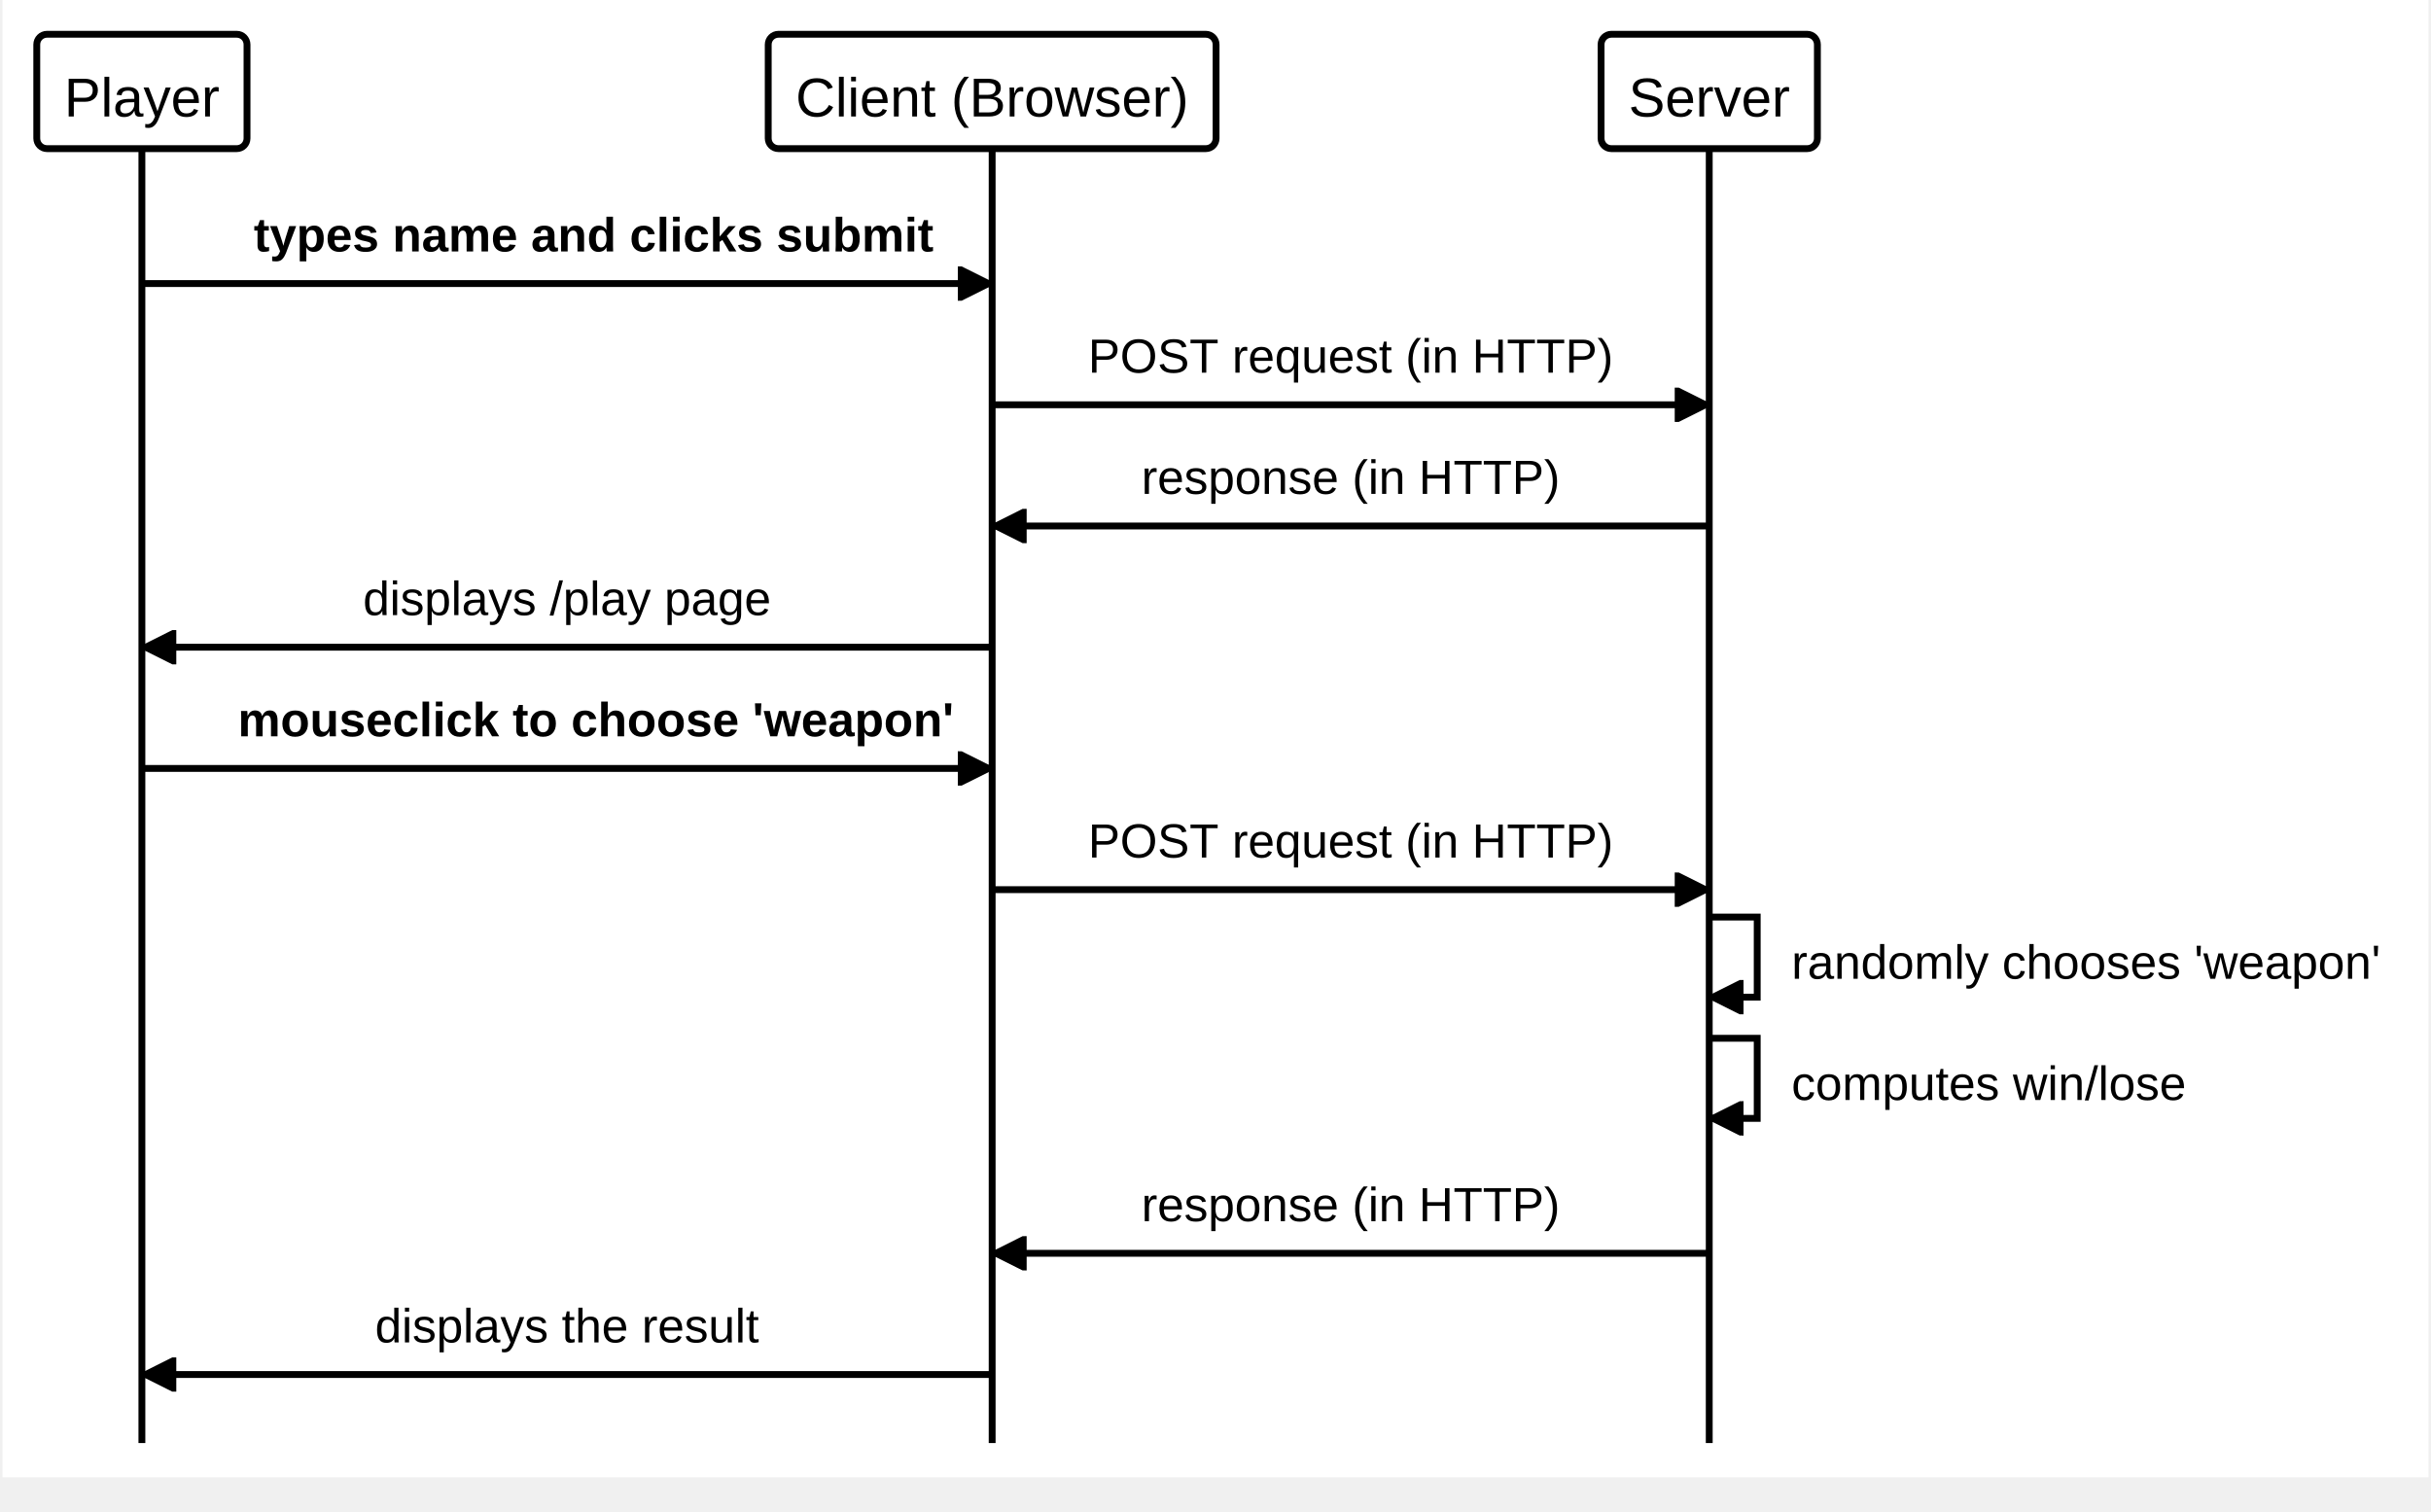
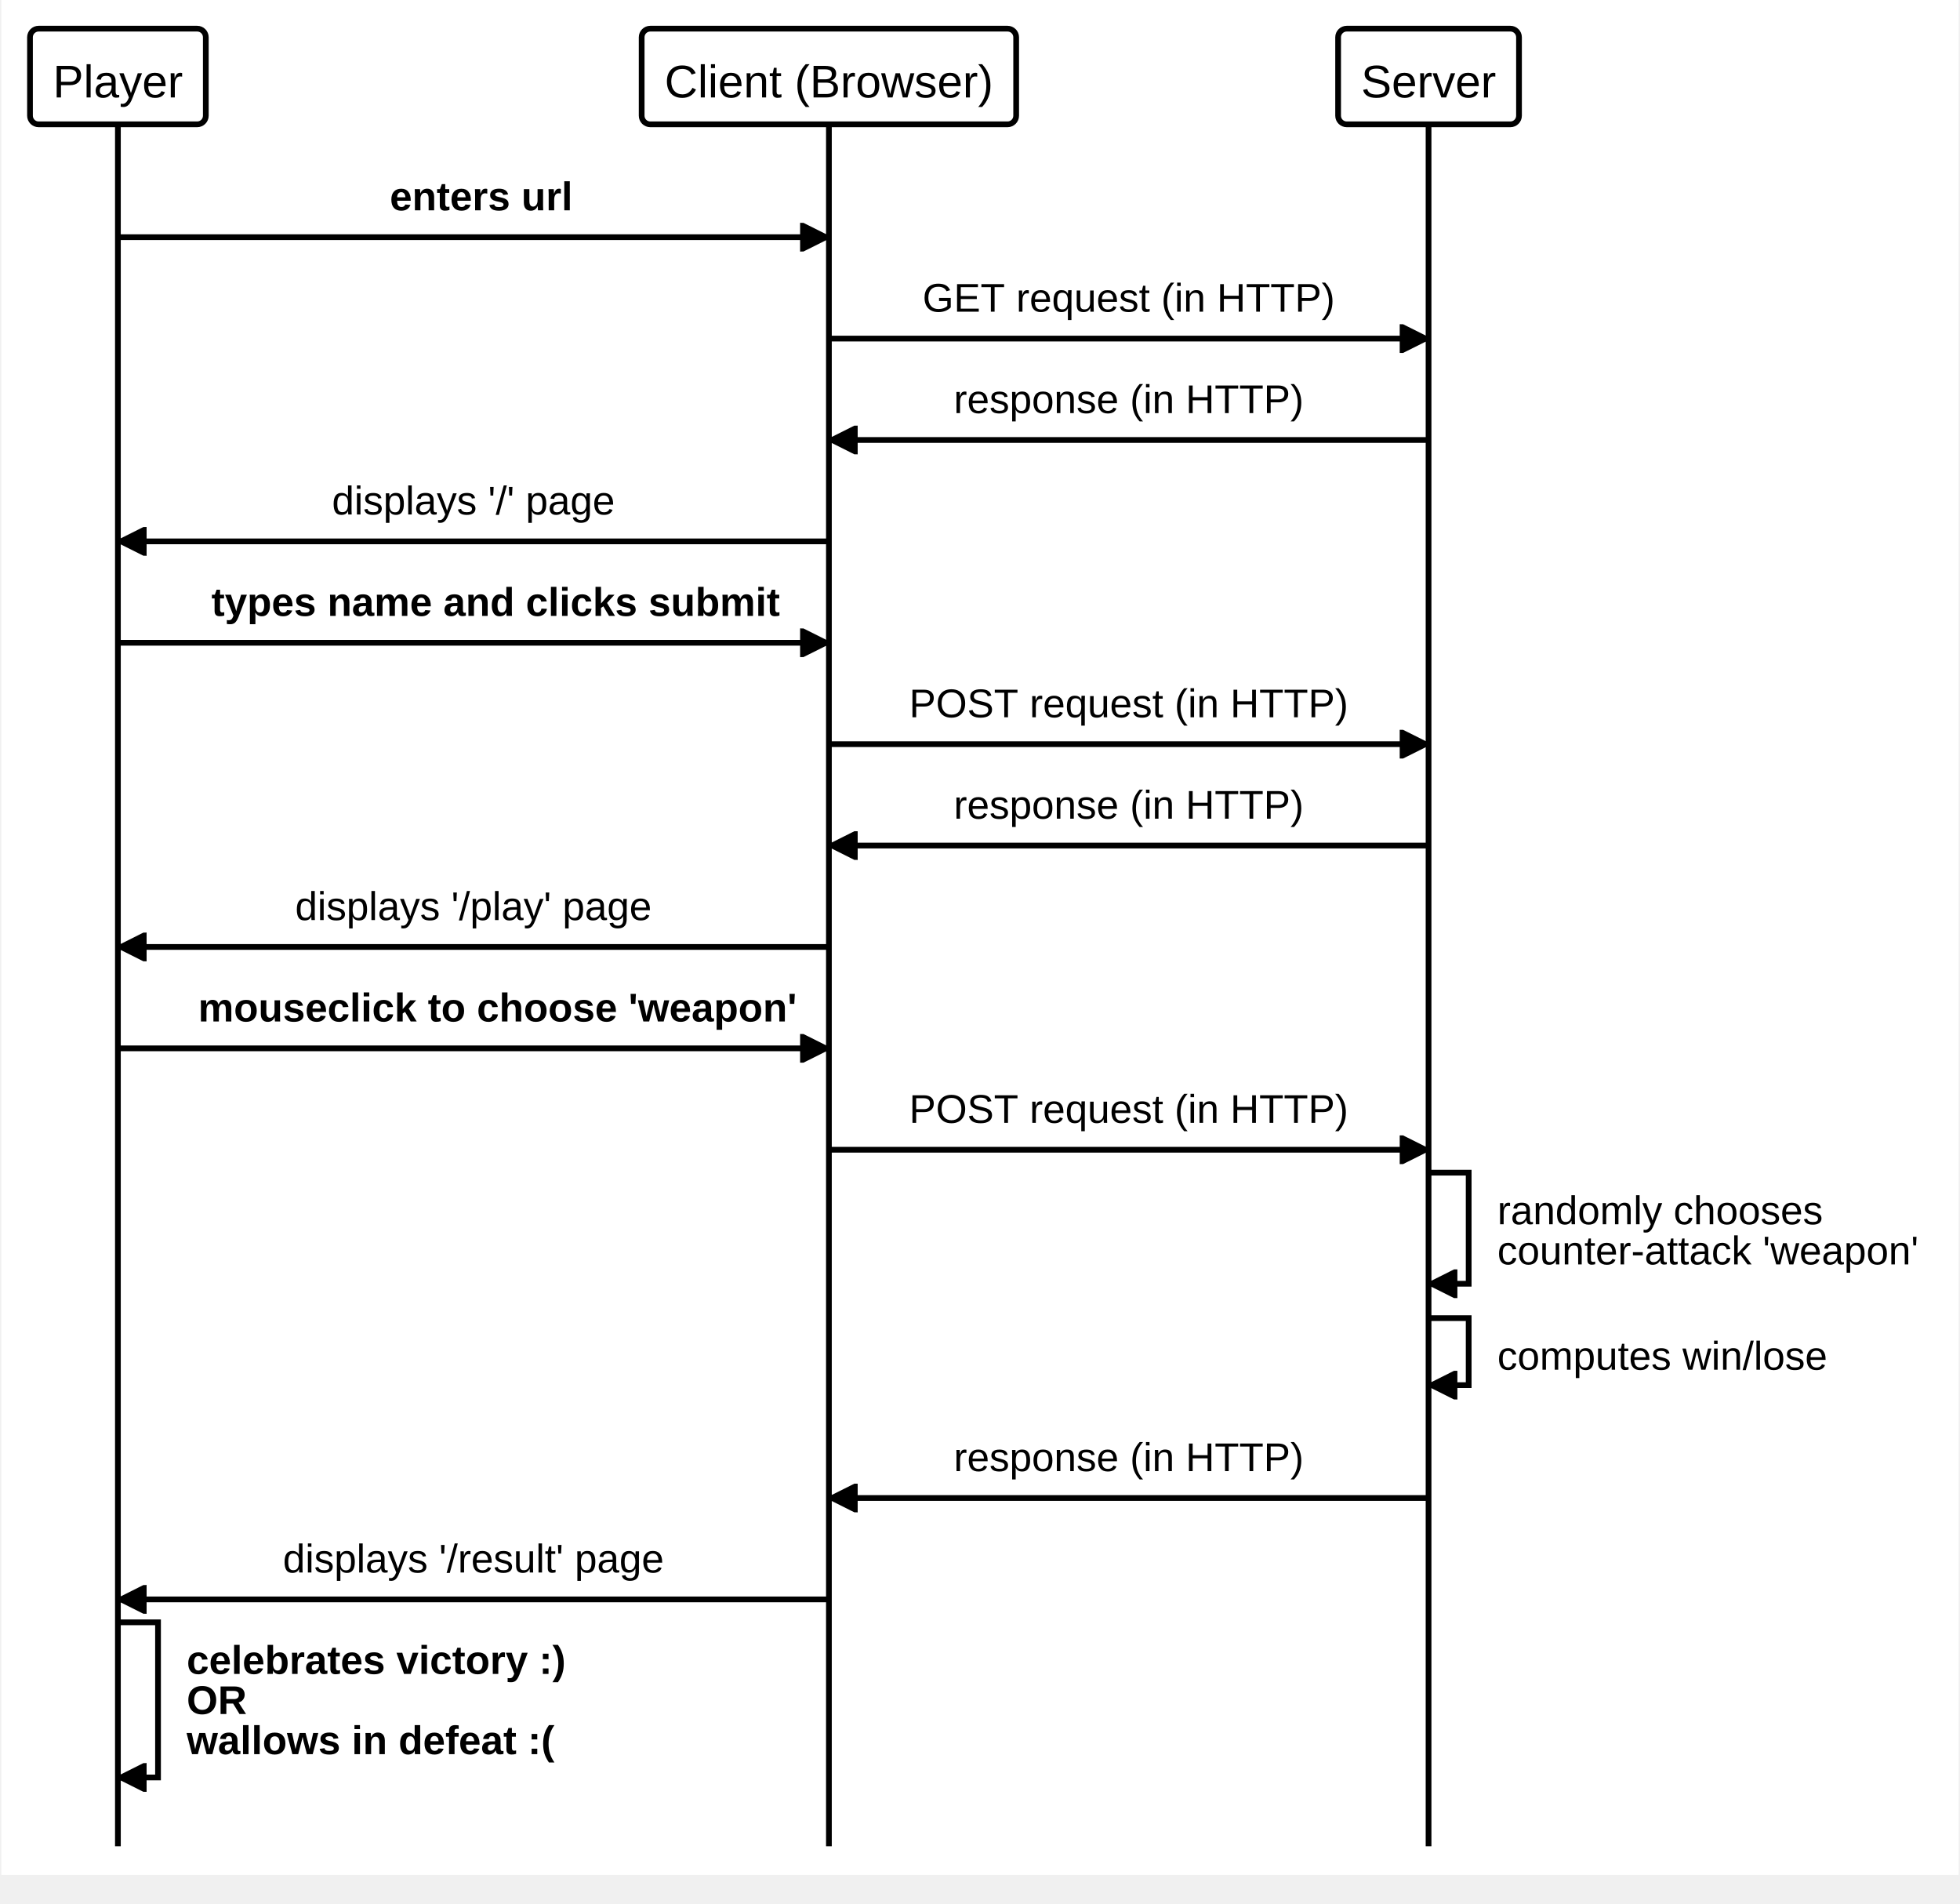
- <svg xmlns="http://www.w3.org/2000/svg" id="mainsvg" width="778.731" height="484.238" viewBox="-10 -10 707.938 441.125">
+ <svg xmlns="http://www.w3.org/2000/svg" id="mainsvg" width="751.338" height="729.538" viewBox="-10 -10 683.034 664.125">
  <defs>
    <marker id="arrow" viewBox="0 0 10 10" refX="10" refY="5" markerWidth="5" markerHeight="5" orient="auto-start-reverse" fill="black">
      <path stroke="black" d="M 0 0 L 10 5 L 0 10 z" />
    </marker>
    <marker id="Many" viewBox="0 0 16 16" refX="15" refY="8" markerWidth="15" markerHeight="15" orient="auto-start-reverse">
      <path stroke="black" d="M0 8H15M15 15L2 8L15 1" fill="none" />
    </marker>
    <marker id="ZeroOrOne" viewBox="0 0 16 10" refX="15" refY="5" markerWidth="21" markerHeight="21" orient="auto-start-reverse">
      <path d="M9 5H16" stroke="black" fill="none" />
      <circle cx="5" cy="5" r="4.5" stroke="black" fill="#fff" />
      <path d="M12 0L12 10" stroke="black" fill="none" />
    </marker>
    <marker id="OneOnlyOne" viewBox="0 0 10 14" refX="10" refY="7" markerWidth="13" markerHeight="13" orient="auto-start-reverse">
      <path d="M0 7H4M4 7H7M4 7V0M4 7V14M7 7H10M7 7V0M7 7V14" stroke="black" fill="none" />
    </marker>
    <marker id="OneOrMany" viewBox="0 0 16 16" refX="15" refY="8" markerWidth="15" markerHeight="15" orient="auto-start-reverse">
      <path stroke="black" d="M2 1V15M2 8L15 15M2 8L15 1M2 8H0M2 8H15" fill="none" />
    </marker>
    <marker id="ZeroOrMany" viewBox="0 0 25 16" refX="23" refY="8" markerWidth="25" markerHeight="25" orient="auto-start-reverse">
      <path d="M13 8H27M27 15L14 8L27 1" stroke="black" fill="none" />
      <path d="M13.5 7.5C13.5 10.78 10.625 13.5 7 13.5C3.375 13.5 0.5 10.78 0.5 7.5C0.5 4.221 3.375 1.5 7 1.5C10.625 1.5 13.5 4.221 13.5 7.5Z" stroke="black" fill="#fff" />
    </marker>
    <marker id="aggregation" viewBox="0 0 10 6" refX="9.3" refY="2.8" markerWidth="23" markerHeight="15" orient="auto-start-reverse">
      <path stroke="black" fill="#fff" stroke-width="0.7" d="M1.016 2.826L5 0.574L8.984 2.826L5 5.078L1.016 2.826Z" />
    </marker>
    <marker id="composition" viewBox="0 0 10 6" refX="9.7" refY="2.8" markerWidth="18" markerHeight="15" orient="auto-start-reverse">
      <path stroke="black" fill="black" d="M1.016 2.826L5 0.574L8.984 2.826L5 5.078L1.016 2.826Z" />
    </marker>
    <marker id="implementation" viewBox="0 0 8 10" refX="8" refY="5" markerWidth="20" markerHeight="20" orient="auto-start-reverse">
      <path stroke="black" fill="#fff" stroke-width="0.7" d="M0.75 1.103L7.5 5L0.75 8.897L0.75 1.103Z" />
    </marker>
    <marker id="dependency" viewBox="0 0 12 12" refX="11" refY="6" markerWidth="12" markerHeight="11" orient="auto-start-reverse">
      <path stroke="black" fill="#fff" d="M1 5.932H10.886M10.886 5.932L1 0.5M10.886 5.932L1 11" />
    </marker>
    <marker id="inheritance" viewBox="0 0 8 10" refX="8" refY="5" markerWidth="20" markerHeight="20" orient="auto-start-reverse">
      <path stroke="black" fill="#fff" stroke-width="0.7" d="M0.75 1.103L7.5 5L0.75 8.897L0.75 1.103Z" />
    </marker>
    <marker id="association" viewBox="0 0 12 12" refX="11" refY="6" markerWidth="12" markerHeight="11" orient="auto-start-reverse">
      <path stroke="black" d="M1 5.932H10.886M10.886 5.932L1 0.5M10.886 5.932L1 11" />
    </marker>
    <filter id="shadowOLD" x="-50%" y="-50%" width="250%" height="250%">
      <feDropShadow flood-color="black" flood-opacity="0.3" dx="1" dy="1" stdDeviation="2"> </feDropShadow>
    </filter>
-     <filter id="shadow-path" filterUnits="userSpaceOnUse" x="-10" y="-10" width="707.938px" height="431.125px">
+     <filter id="shadow-path" filterUnits="userSpaceOnUse" x="-10" y="-10" width="683.034px" height="654.125px">
      <feDropShadow flood-color="black" flood-opacity="0.1" dx="1" dy="1" stdDeviation="1"> </feDropShadow>
    </filter>
-     <filter id="shadow" filterUnits="userSpaceOnUse" x="-10" y="-10" width="807.938px" height="531.125px">
+     <filter id="shadow" filterUnits="userSpaceOnUse" x="-10" y="-10" width="783.034px" height="754.125px">
      <feDropShadow flood-color="black" flood-opacity="0.1" dx="1" dy="1" stdDeviation="1"> </feDropShadow>
    </filter>
  </defs>
-   <rect x="-10" y="-10" width="707.938" height="431.125" fill="#fff" />
+   <rect x="-10" y="-10" width="683.034" height="654.125" fill="#fff" />
  <g transform="translate(0, 0)">
    <rect width="61.352" height="33.375" stroke="black" fill="white" stroke-width="2" transform="translate(0, 0)" rx="3" />
    <text fill="black" font-size="16" font-weight="normal" transform="translate(8, 8)" alignment-baseline="middle" font-family="Arial">
      <tspan x="0" dy="16" font-family="Arial" font-size="16" font-weight="normal">Player</tspan>
    </text>
  </g>
  <g transform="translate(213.4492, 0)">
    <rect width="130.688" height="33.375" stroke="black" fill="white" stroke-width="2" transform="translate(0, 0)" rx="3" />
    <text fill="black" font-size="16" font-weight="normal" transform="translate(8, 8)" alignment-baseline="middle" font-family="Arial">
      <tspan x="0" dy="16" font-family="Arial" font-size="16" font-weight="normal">Client (Browser)</tspan>
    </text>
  </g>
  <g transform="translate(456.4854, 0)">
    <rect width="63.125" height="33.375" stroke="black" fill="white" stroke-width="2" transform="translate(0, 0)" rx="3" />
    <text fill="black" font-size="16" font-weight="normal" transform="translate(8, 8)" alignment-baseline="middle" font-family="Arial">
      <tspan x="0" dy="16" font-family="Arial" font-size="16" font-weight="normal">Server</tspan>
    </text>
  </g>
  <path d="M 30.676,72.75 L 278.793 72.75" fill="none" stroke="black" stroke-dasharray="none" stroke-width="2" marker-end="url(#arrow)" />
  <path d="M 278.793,108.125 L 488.048 108.125" fill="none" stroke="black" stroke-dasharray="none" stroke-width="2" marker-end="url(#arrow)" />
  <path d="M 488.048,143.5 L 278.793 143.5" fill="none" stroke="black" stroke-dasharray="none" stroke-width="2" marker-end="url(#arrow)" />
  <path d="M 278.793,178.875 L 30.676 178.875" fill="none" stroke="black" stroke-dasharray="none" stroke-width="2" marker-end="url(#arrow)" />
  <path d="M 30.676,214.25 L 278.793 214.25" fill="none" stroke="black" stroke-dasharray="none" stroke-width="2" marker-end="url(#arrow)" />
  <path d="M 278.793,249.625 L 488.048 249.625" fill="none" stroke="black" stroke-dasharray="none" stroke-width="2" marker-end="url(#arrow)" />
-   <path d="M 488.048,257.625 L 502.048 257.625 L 502.048 281 L 488.048 281" fill="none" stroke="black" stroke-dasharray="none" stroke-width="2" marker-end="url(#arrow)" />
-   <path d="M 488.048,293 L 502.048 293 L 502.048 316.375 L 488.048 316.375" fill="none" stroke="black" stroke-dasharray="none" stroke-width="2" marker-end="url(#arrow)" />
-   <path d="M 488.048,355.75 L 278.793 355.75" fill="none" stroke="black" stroke-dasharray="none" stroke-width="2" marker-end="url(#arrow)" />
-   <path d="M 278.793,391.125 L 30.676 391.125" fill="none" stroke="black" stroke-dasharray="none" stroke-width="2" marker-end="url(#arrow)" />
-   <path d="M 30.676,33.375 L 30.676 411.125" fill="none" stroke="black" stroke-dasharray="none" stroke-width="2" />
-   <path d="M 278.793,33.375 L 278.793 411.125" fill="none" stroke="black" stroke-dasharray="none" stroke-width="2" />
-   <path d="M 488.048,33.375 L 488.048 411.125" fill="none" stroke="black" stroke-dasharray="none" stroke-width="2" />
-   <g transform="translate(59.30713, 45.375)">
-     <rect width="190.854" height="23.375" stroke="none" fill="white" stroke-width="0" transform="translate(0, 0)" rx="2" />
+   <path d="M 488.048,285 L 278.793 285" fill="none" stroke="black" stroke-dasharray="none" stroke-width="2" marker-end="url(#arrow)" />
+   <path d="M 278.793,320.375 L 30.676 320.375" fill="none" stroke="black" stroke-dasharray="none" stroke-width="2" marker-end="url(#arrow)" />
+   <path d="M 30.676,355.75 L 278.793 355.75" fill="none" stroke="black" stroke-dasharray="none" stroke-width="2" marker-end="url(#arrow)" />
+   <path d="M 278.793,391.125 L 488.048 391.125" fill="none" stroke="black" stroke-dasharray="none" stroke-width="2" marker-end="url(#arrow)" />
+   <path d="M 488.048,399.125 L 502.048 399.125 L 502.048 437.875 L 488.048 437.875" fill="none" stroke="black" stroke-dasharray="none" stroke-width="2" marker-end="url(#arrow)" />
+   <path d="M 488.048,449.875 L 502.048 449.875 L 502.048 473.25 L 488.048 473.25" fill="none" stroke="black" stroke-dasharray="none" stroke-width="2" marker-end="url(#arrow)" />
+   <path d="M 488.048,512.625 L 278.793 512.625" fill="none" stroke="black" stroke-dasharray="none" stroke-width="2" marker-end="url(#arrow)" />
+   <path d="M 278.793,548 L 30.676 548" fill="none" stroke="black" stroke-dasharray="none" stroke-width="2" marker-end="url(#arrow)" />
+   <path d="M 30.676,556 L 44.676 556 L 44.676 610.125 L 30.676 610.125" fill="none" stroke="black" stroke-dasharray="none" stroke-width="2" marker-end="url(#arrow)" />
+   <path d="M 30.676,33.375 L 30.676 634.125" fill="none" stroke="black" stroke-dasharray="none" stroke-width="2" />
+   <path d="M 278.793,33.375 L 278.793 634.125" fill="none" stroke="black" stroke-dasharray="none" stroke-width="2" />
+   <path d="M 488.048,33.375 L 488.048 634.125" fill="none" stroke="black" stroke-dasharray="none" stroke-width="2" />
+   <g transform="translate(121.5552, 45.375)">
+     <rect width="66.358" height="23.375" stroke="none" fill="white" stroke-width="0" transform="translate(0, 0)" rx="2" />
    <text fill="black" font-size="14" font-weight="bold" transform="translate(4, 4)" alignment-baseline="middle" font-family="Arial">
-       <tspan x="0" dy="14" font-family="Arial" font-size="14" font-weight="bold">types name and clicks submit</tspan>
+       <tspan x="0" dy="14" font-family="Arial" font-size="14" font-weight="bold">enters url</tspan>
    </text>
  </g>
-   <g transform="translate(302.793, 80.75)">
-     <rect width="161.255" height="23.375" stroke="none" fill="white" stroke-width="0" transform="translate(0, 0)" rx="2" />
+   <g transform="translate(307.4619, 80.75)">
+     <rect width="151.917" height="23.375" stroke="none" fill="white" stroke-width="0" transform="translate(0, 0)" rx="2" />
    <text fill="black" font-size="14" font-weight="normal" transform="translate(4, 4)" alignment-baseline="middle" font-family="Arial">
-       <tspan x="0" dy="14" font-family="Arial" font-size="14" font-weight="normal">POST request (in HTTP)</tspan>
+       <tspan x="0" dy="14" font-family="Arial" font-size="14" font-weight="normal">GET request (in HTTP)</tspan>
    </text>
  </g>
  <g transform="translate(318.3481, 116.125)">
    <rect width="130.145" height="23.375" stroke="none" fill="white" stroke-width="0" transform="translate(0, 0)" rx="2" />
    <text fill="black" font-size="14" font-weight="normal" transform="translate(4, 4)" alignment-baseline="middle" font-family="Arial">
      <tspan x="0" dy="14" font-family="Arial" font-size="14" font-weight="normal">response (in HTTP)</tspan>
    </text>
  </g>
-   <g transform="translate(91.19678, 151.5)">
-     <rect width="127.075" height="23.375" stroke="none" fill="white" stroke-width="0" transform="translate(0, 0)" rx="2" />
+   <g transform="translate(101.3652, 151.5)">
+     <rect width="106.738" height="23.375" stroke="none" fill="white" stroke-width="0" transform="translate(0, 0)" rx="2" />
    <text fill="black" font-size="14" font-weight="normal" transform="translate(4, 4)" alignment-baseline="middle" font-family="Arial">
-       <tspan x="0" dy="14" font-family="Arial" font-size="14" font-weight="normal">displays /play page</tspan>
+       <tspan x="0" dy="14" font-family="Arial" font-size="14" font-weight="normal">displays '/' page</tspan>
    </text>
  </g>
-   <g transform="translate(54.67578, 186.875)">
-     <rect width="200.117" height="23.375" stroke="none" fill="white" stroke-width="0" transform="translate(0, 0)" rx="2" />
+   <g transform="translate(59.30713, 186.875)">
+     <rect width="190.854" height="23.375" stroke="none" fill="white" stroke-width="0" transform="translate(0, 0)" rx="2" />
    <text fill="black" font-size="14" font-weight="bold" transform="translate(4, 4)" alignment-baseline="middle" font-family="Arial">
-       <tspan x="0" dy="14" font-family="Arial" font-size="14" font-weight="bold">mouseclick to choose 'weapon'</tspan>
+       <tspan x="0" dy="14" font-family="Arial" font-size="14" font-weight="bold">types name and clicks submit</tspan>
    </text>
  </g>
  <g transform="translate(302.793, 222.25)">
    <rect width="161.255" height="23.375" stroke="none" fill="white" stroke-width="0" transform="translate(0, 0)" rx="2" />
    <text fill="black" font-size="14" font-weight="normal" transform="translate(4, 4)" alignment-baseline="middle" font-family="Arial">
      <tspan x="0" dy="14" font-family="Arial" font-size="14" font-weight="normal">POST request (in HTTP)</tspan>
    </text>
  </g>
-   <g transform="translate(508.0479, 257.625)">
-     <rect width="179.89" height="23.375" stroke="none" fill="white" stroke-width="0" transform="translate(0, 0)" rx="2" />
+   <g transform="translate(318.3481, 257.625)">
+     <rect width="130.145" height="23.375" stroke="none" fill="white" stroke-width="0" transform="translate(0, 0)" rx="2" />
    <text fill="black" font-size="14" font-weight="normal" transform="translate(4, 4)" alignment-baseline="middle" font-family="Arial">
-       <tspan x="0" dy="14" font-family="Arial" font-size="14" font-weight="normal">randomly chooses 'weapon'</tspan>
+       <tspan x="0" dy="14" font-family="Arial" font-size="14" font-weight="normal">response (in HTTP)</tspan>
    </text>
  </g>
-   <g transform="translate(508.0479, 293)">
+   <g transform="translate(88.52393, 293)">
+     <rect width="132.421" height="23.375" stroke="none" fill="white" stroke-width="0" transform="translate(0, 0)" rx="2" />
+     <text fill="black" font-size="14" font-weight="normal" transform="translate(4, 4)" alignment-baseline="middle" font-family="Arial">
+       <tspan x="0" dy="14" font-family="Arial" font-size="14" font-weight="normal">displays '/play' page</tspan>
+     </text>
+   </g>
+   <g transform="translate(54.67578, 328.375)">
+     <rect width="200.117" height="23.375" stroke="none" fill="white" stroke-width="0" transform="translate(0, 0)" rx="2" />
+     <text fill="black" font-size="14" font-weight="bold" transform="translate(4, 4)" alignment-baseline="middle" font-family="Arial">
+       <tspan x="0" dy="14" font-family="Arial" font-size="14" font-weight="bold">mouseclick to choose 'weapon'</tspan>
+     </text>
+   </g>
+   <g transform="translate(302.793, 363.75)">
+     <rect width="161.255" height="23.375" stroke="none" fill="white" stroke-width="0" transform="translate(0, 0)" rx="2" />
+     <text fill="black" font-size="14" font-weight="normal" transform="translate(4, 4)" alignment-baseline="middle" font-family="Arial">
+       <tspan x="0" dy="14" font-family="Arial" font-size="14" font-weight="normal">POST request (in HTTP)</tspan>
+     </text>
+   </g>
+   <g transform="translate(508.0479, 399.125)">
+     <rect width="154.986" height="38.75" stroke="none" fill="white" stroke-width="0" transform="translate(0, 0)" rx="2" />
+     <text fill="black" font-size="14" font-weight="normal" transform="translate(4, 4)" alignment-baseline="middle" font-family="Arial">
+       <tspan x="0" dy="14" font-family="Arial" font-size="14" font-weight="normal">randomly chooses </tspan>
+       <tspan x="0" dy="14" font-family="Arial" font-size="14" font-weight="normal">counter-attack 'weapon'</tspan>
+     </text>
+   </g>
+   <g transform="translate(508.0479, 449.875)">
    <rect width="123.165" height="23.375" stroke="none" fill="white" stroke-width="0" transform="translate(0, 0)" rx="2" />
    <text fill="black" font-size="14" font-weight="normal" transform="translate(4, 4)" alignment-baseline="middle" font-family="Arial">
      <tspan x="0" dy="14" font-family="Arial" font-size="14" font-weight="normal">computes win/lose</tspan>
    </text>
  </g>
-   <g transform="translate(318.3481, 328.375)">
+   <g transform="translate(318.3481, 485.25)">
    <rect width="130.145" height="23.375" stroke="none" fill="white" stroke-width="0" transform="translate(0, 0)" rx="2" />
    <text fill="black" font-size="14" font-weight="normal" transform="translate(4, 4)" alignment-baseline="middle" font-family="Arial">
      <tspan x="0" dy="14" font-family="Arial" font-size="14" font-weight="normal">response (in HTTP)</tspan>
    </text>
  </g>
-   <g transform="translate(94.70703, 363.75)">
-     <rect width="120.055" height="23.375" stroke="none" fill="white" stroke-width="0" transform="translate(0, 0)" rx="2" />
+   <g transform="translate(84.24805, 520.625)">
+     <rect width="140.973" height="23.375" stroke="none" fill="white" stroke-width="0" transform="translate(0, 0)" rx="2" />
    <text fill="black" font-size="14" font-weight="normal" transform="translate(4, 4)" alignment-baseline="middle" font-family="Arial">
-       <tspan x="0" dy="14" font-family="Arial" font-size="14" font-weight="normal">displays the result</tspan>
+       <tspan x="0" dy="14" font-family="Arial" font-size="14" font-weight="normal">displays '/result' page</tspan>
+     </text>
+   </g>
+   <g transform="translate(50.67578, 556)">
+     <rect width="129.372" height="54.125" stroke="none" fill="white" stroke-width="0" transform="translate(0, 0)" rx="2" />
+     <text fill="black" font-size="14" font-weight="bold" transform="translate(4, 4)" alignment-baseline="middle" font-family="Arial">
+       <tspan x="0" dy="14" font-family="Arial" font-size="14" font-weight="bold">celebrates victory :)</tspan>
+       <tspan x="0" dy="14" font-family="Arial" font-size="14" font-weight="bold">OR </tspan>
+       <tspan x="0" dy="14" font-family="Arial" font-size="14" font-weight="bold">wallows in defeat :(</tspan>
    </text>
  </g>
</svg>
